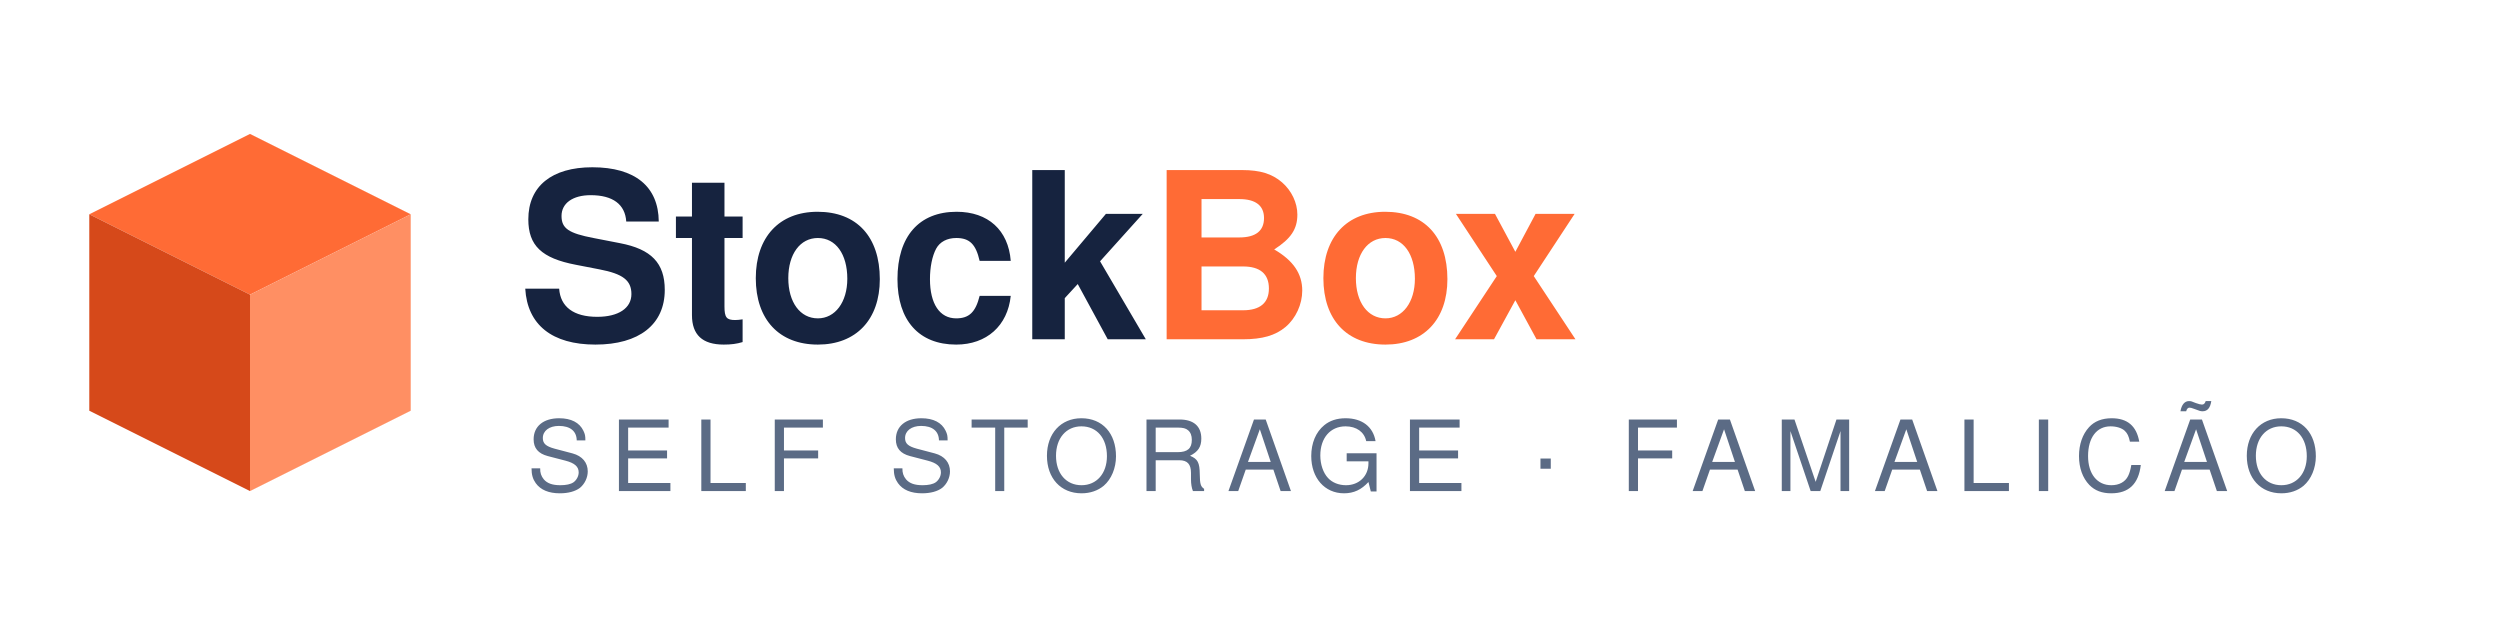
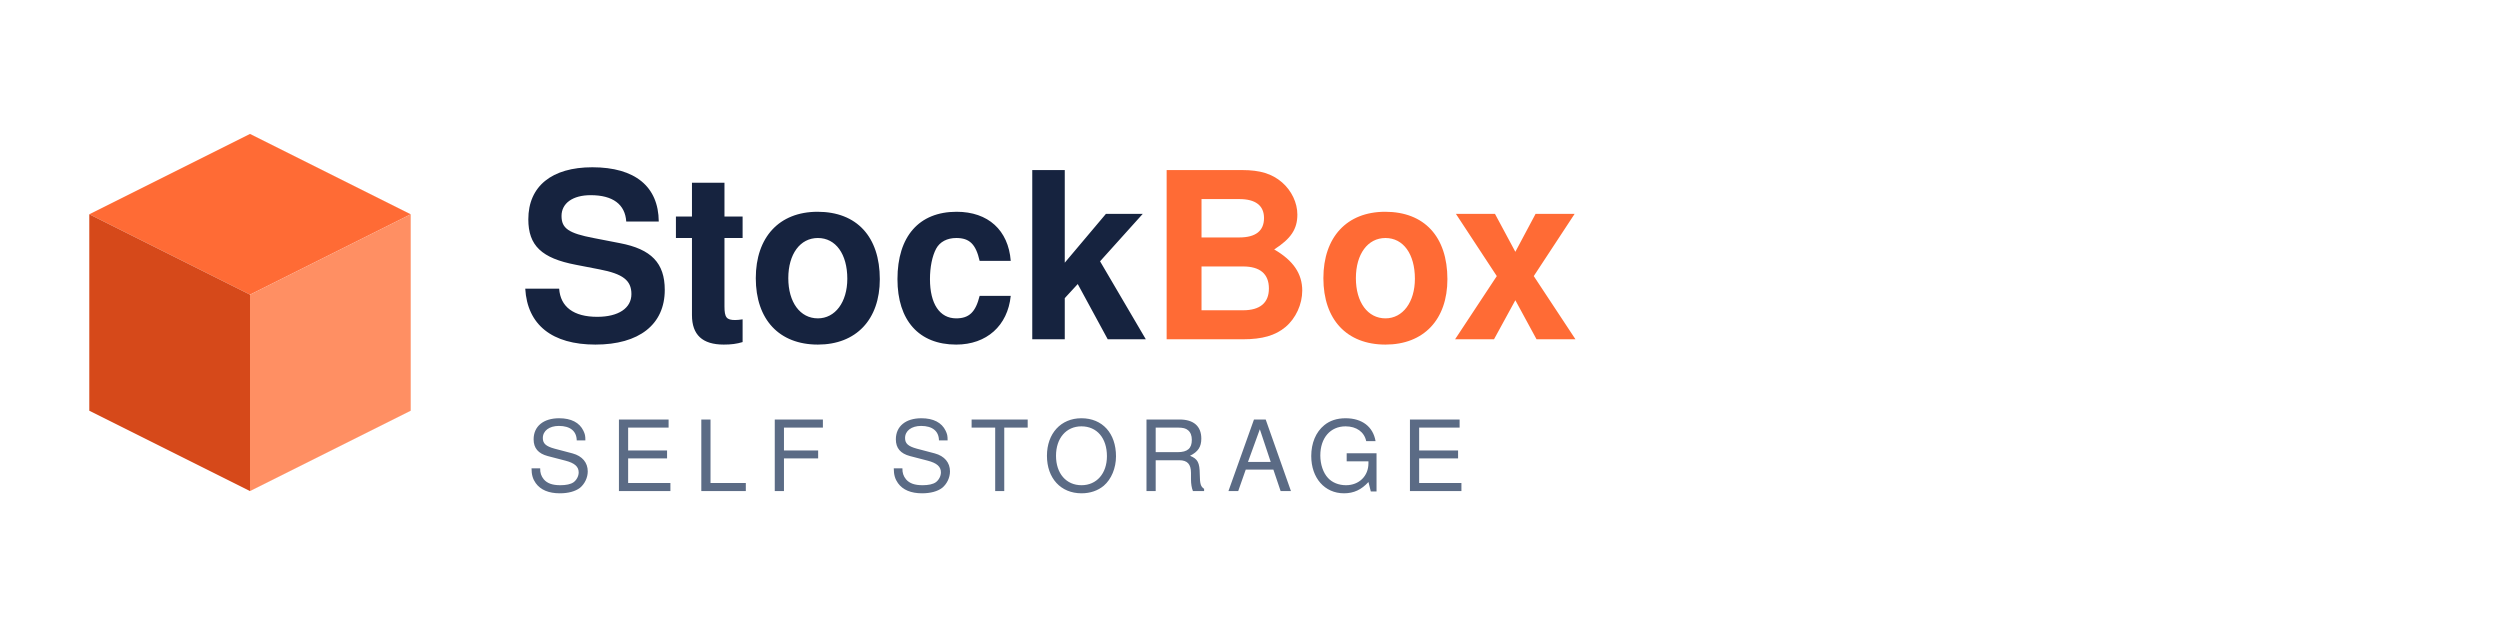
<svg xmlns="http://www.w3.org/2000/svg" width="280" height="72" viewBox="0 0 280 72">
  <g>
    <polygon points="10,24 28,15 46,24 28,33" fill="#FF6B35" />
    <polygon points="10,24 28,33 28,55 10,46" fill="#D6491A" />
    <polygon points="46,24 28,33 28,55 46,46" fill="#FF8F63" />
  </g>
  <text x="58" y="38" font-family="Helvetica, Arial, sans-serif" font-size="26" font-weight="700" fill="#16233F">Stock<tspan fill="#FF6B35">Box</tspan>
  </text>
-   <text x="59" y="55" font-family="Helvetica, Arial, sans-serif" font-size="11" fill="#5B6B85" letter-spacing="2">SELF STORAGE · FAMALICÃO</text>
+   <text x="59" y="55" font-family="Helvetica, Arial, sans-serif" font-size="11" fill="#5B6B85" letter-spacing="2">SELF STORAGE</text>
</svg>
